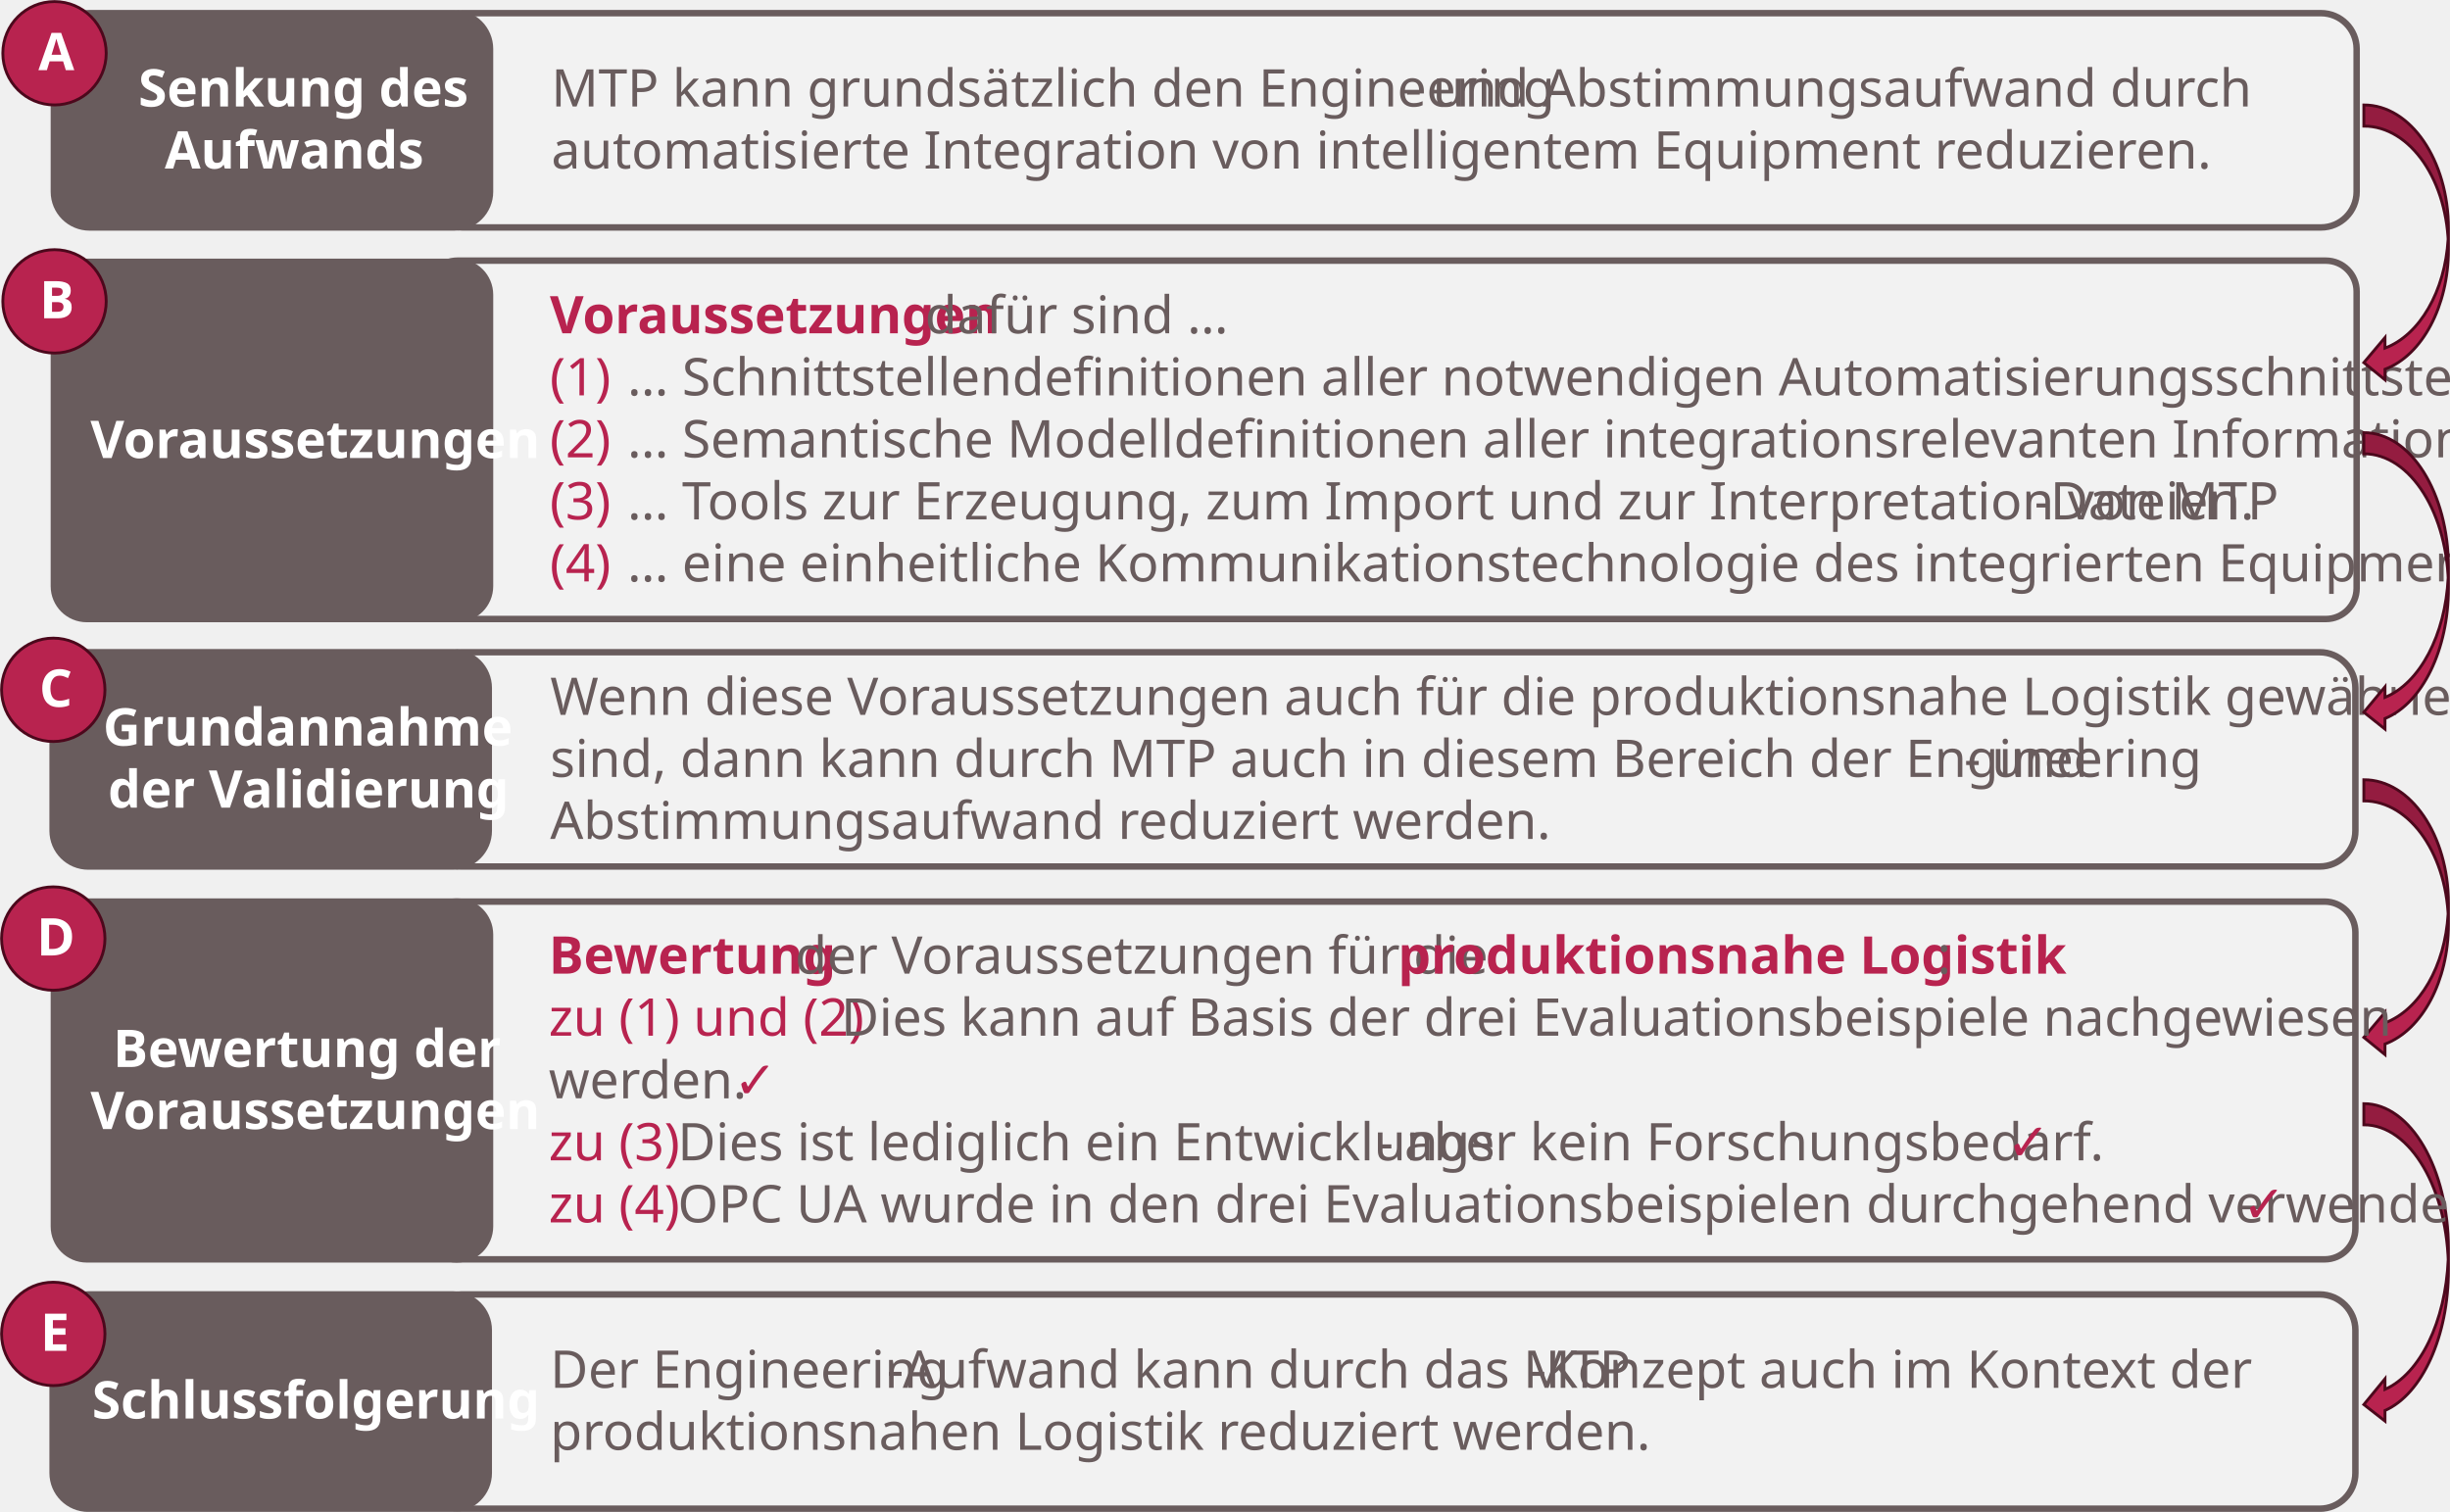
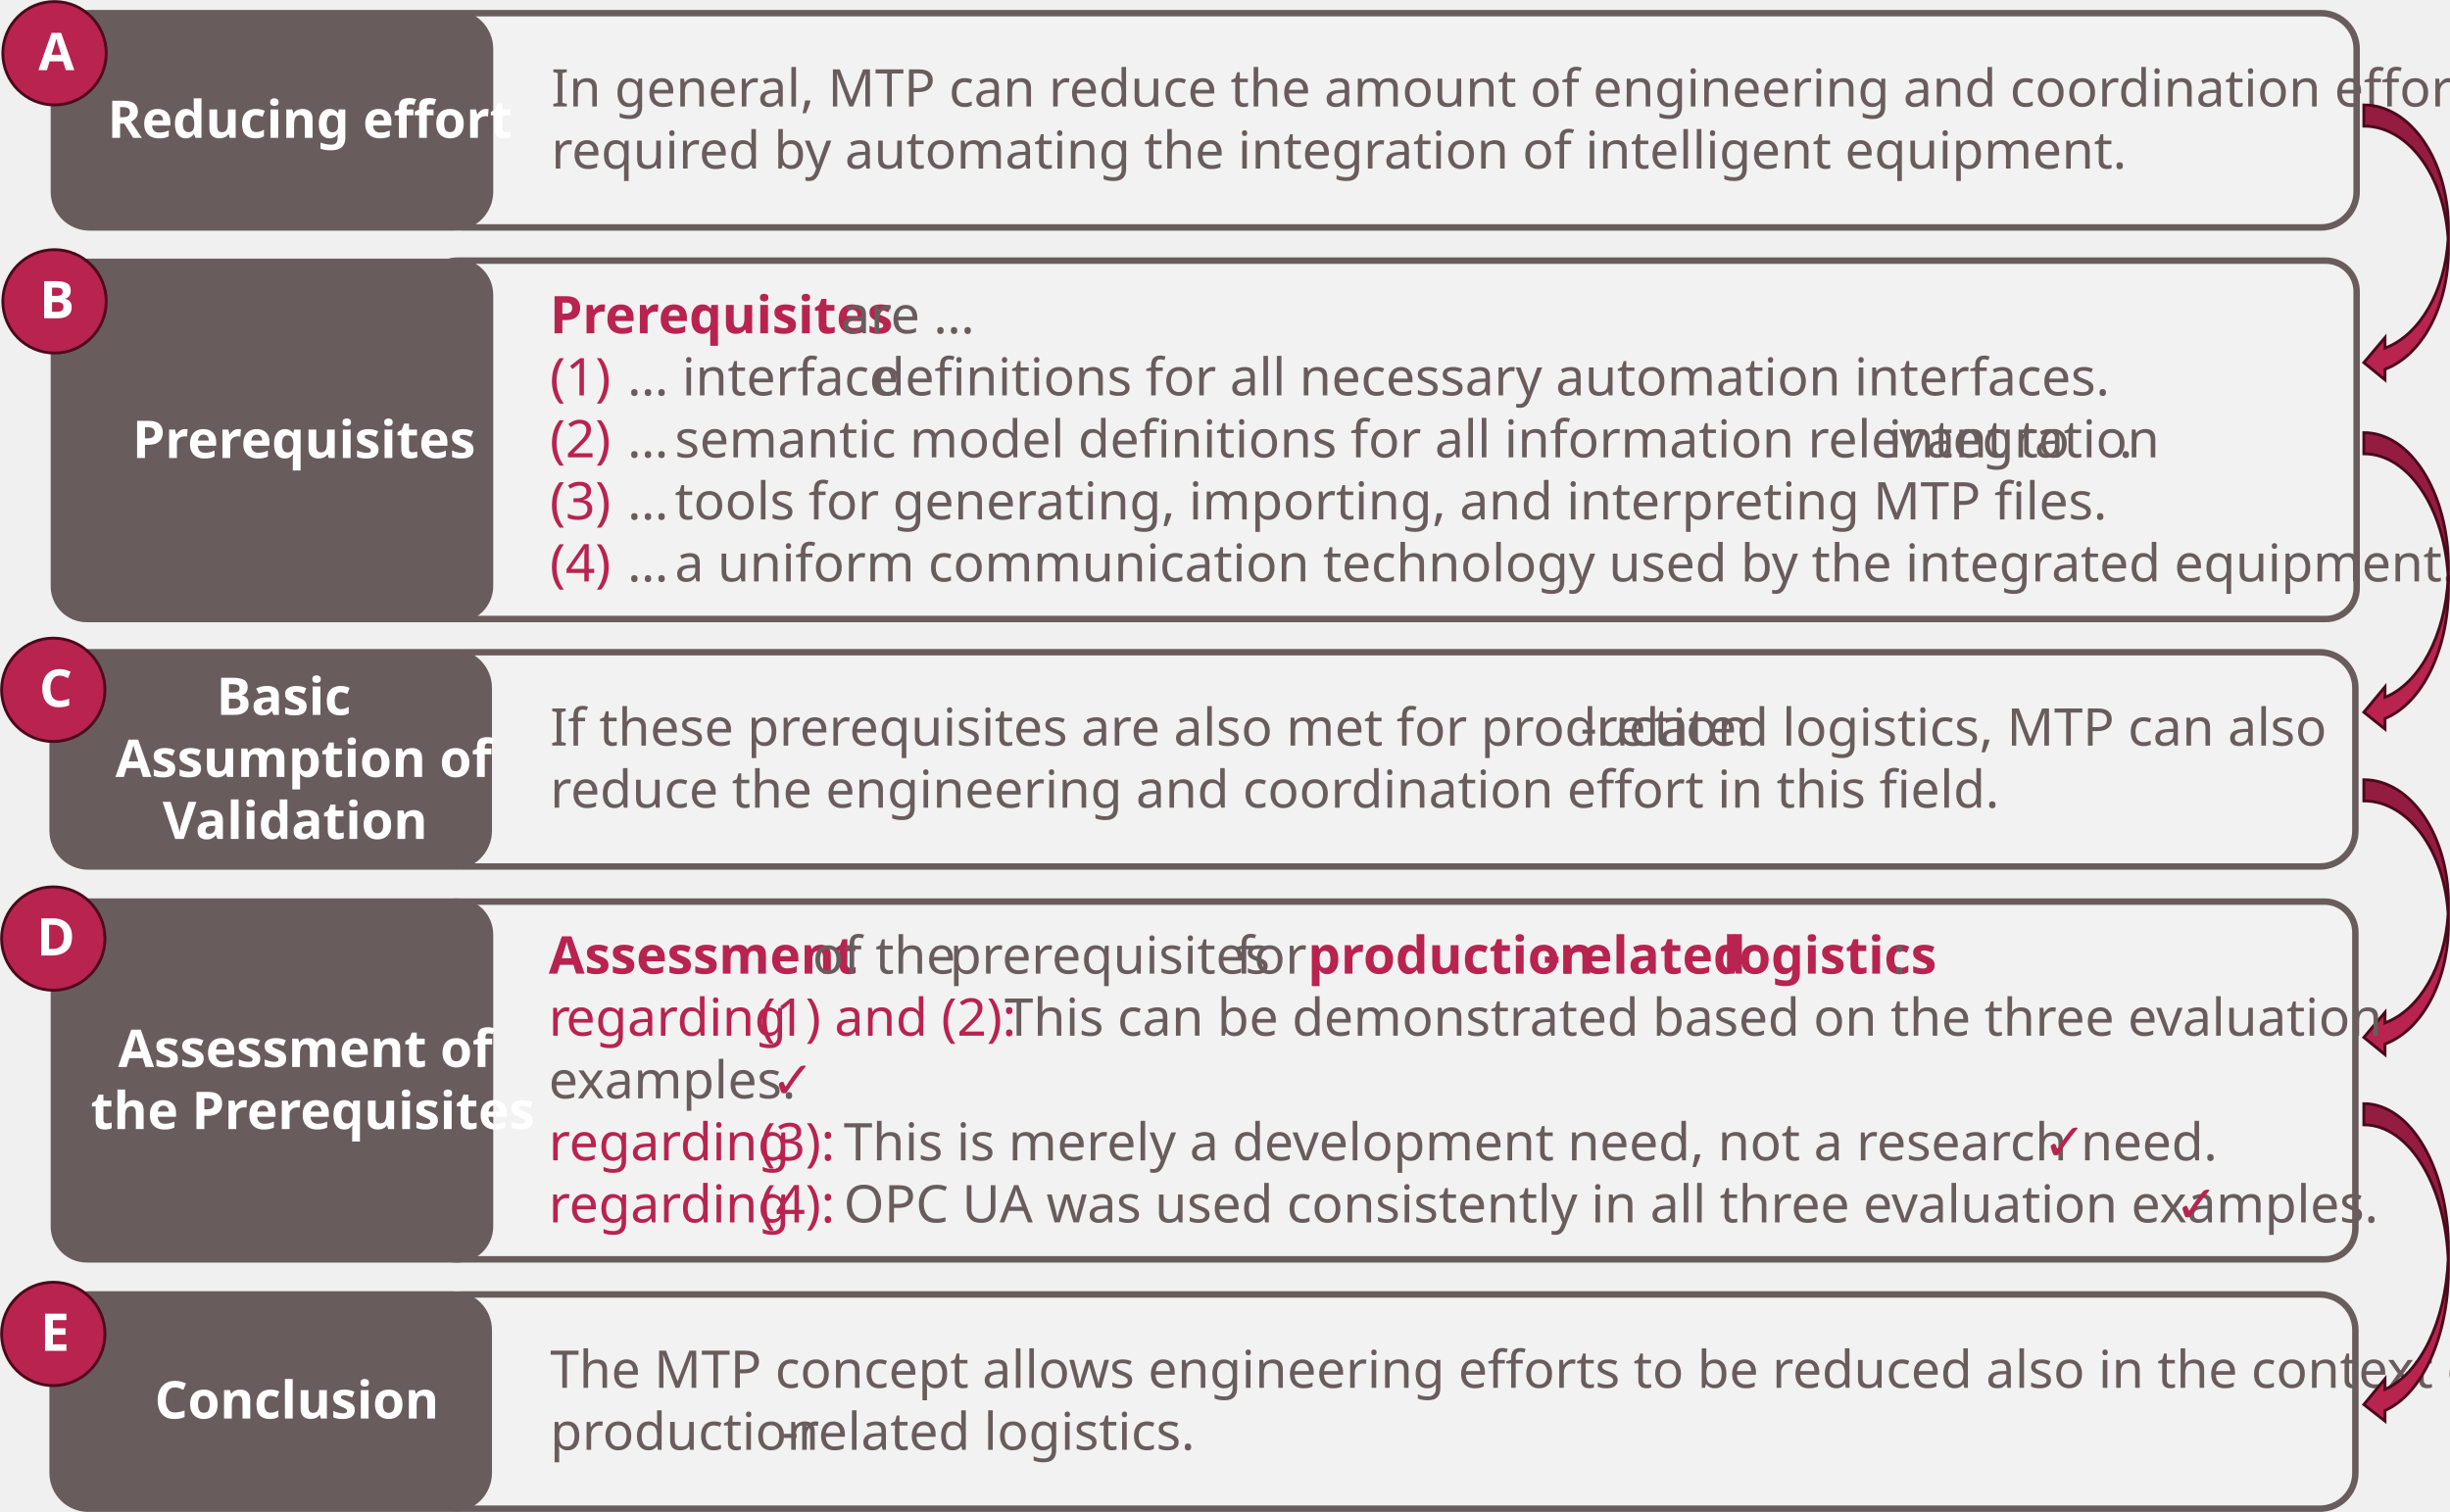
- <svg xmlns="http://www.w3.org/2000/svg" width="3910" height="2413" xml:space="preserve" overflow="hidden" version="1.1" id="svg67">
-   <defs id="defs67" />
-   <g transform="translate(-43 -6)" id="g67">
-     <path d="M724 471.188C724 444.022 746.022 422 773.188 422L3754.81 422C3781.98 422 3804 444.022 3804 471.188L3804 944.812C3804 971.978 3781.98 994 3754.81 994L773.188 994C746.022 994 724 971.978 724 944.812Z" stroke="#695C5D" stroke-width="10.312" stroke-miterlimit="8" fill="#F2F2F2" fill-rule="evenodd" id="path1" />
-     <text fill="#B8234F" font-family="Calibri,Calibri_MSFontService,sans-serif" font-weight="700" font-size="83" transform="matrix(1 0 0 1 920.517 538)" id="text1">Voraussetzungen</text>
-     <text fill="#695C5D" font-family="Calibri,Calibri_MSFontService,sans-serif" font-weight="400" font-size="83" transform="matrix(1 0 0 1 1519.15 538)" id="text2">dafür sind …</text>
-     <text fill="#B8234F" font-family="Calibri,Calibri_MSFontService,sans-serif" font-weight="400" font-size="83" transform="matrix(1 0 0 1 920.517 637)" id="text3">(1)</text>
-     <text fill="#695C5D" font-family="Calibri,Calibri_MSFontService,sans-serif" font-weight="400" font-size="83" transform="matrix(1 0 0 1 1044.27 637)" id="text4">… Schnittstellendefinitionen aller notwendigen Automatisierungsschnittstellen.</text>
-     <text fill="#B8234F" font-family="Calibri,Calibri_MSFontService,sans-serif" font-weight="400" font-size="83" transform="matrix(1 0 0 1 920.517 736)" id="text5">(2)</text>
-     <text fill="#695C5D" font-family="Calibri,Calibri_MSFontService,sans-serif" font-weight="400" font-size="83" transform="matrix(1 0 0 1 1044.27 736)" id="text6">… Semantische Modelldefinitionen aller integrationsrelevanten Informationen.</text>
-     <text fill="#B8234F" font-family="Calibri,Calibri_MSFontService,sans-serif" font-weight="400" font-size="83" transform="matrix(1 0 0 1 920.517 835)" id="text7">(3)</text>
-     <text fill="#695C5D" font-family="Calibri,Calibri_MSFontService,sans-serif" font-weight="400" font-size="83" transform="matrix(1 0 0 1 1044.27 835)" id="text8">… Tools zur Erzeugung, zum Import und zur Interpretation von MTP</text>
-     <text fill="#695C5D" font-family="Calibri,Calibri_MSFontService,sans-serif" font-weight="400" font-size="83" transform="matrix(1 0 0 1 3289.8 835)" id="text9">-</text>
-     <text fill="#695C5D" font-family="Calibri,Calibri_MSFontService,sans-serif" font-weight="400" font-size="83" transform="matrix(1 0 0 1 3315.01 835)" id="text10">Dateien.</text>
-     <text fill="#B8234F" font-family="Calibri,Calibri_MSFontService,sans-serif" font-weight="400" font-size="83" transform="matrix(1 0 0 1 920.517 934)" id="text11">(4)</text>
-     <text fill="#695C5D" font-family="Calibri,Calibri_MSFontService,sans-serif" font-weight="400" font-size="83" transform="matrix(1 0 0 1 1044.27 934)" id="text12">… eine einheitliche Kommunikationstechnologie des integrierten Equipments.</text>
-     <path d="M722 1104C722 1072.52 747.521 1047 779.002 1047L3745 1047C3776.48 1047 3802 1072.52 3802 1104L3802 1332C3802 1363.48 3776.48 1389 3745 1389L779.002 1389C747.521 1389 722 1363.48 722 1332Z" stroke="#695C5D" stroke-width="10.312" stroke-miterlimit="8" fill="#F2F2F2" fill-rule="evenodd" id="path12" />
-     <text fill="#695C5D" font-family="Calibri,Calibri_MSFontService,sans-serif" font-weight="400" font-size="83" transform="matrix(1 0 0 1 921.038 1147)" id="text13">Wenn diese Voraussetzungen auch für die produktionsnahe Logistik gewährleistet </text>
-     <text fill="#695C5D" font-family="Calibri,Calibri_MSFontService,sans-serif" font-weight="400" font-size="83" transform="matrix(1 0 0 1 921.038 1246)" id="text14">sind, dann kann durch MTP auch in diesem Bereich der Engineering</text>
-     <text fill="#695C5D" font-family="Calibri,Calibri_MSFontService,sans-serif" font-weight="400" font-size="83" transform="matrix(1 0 0 1 3177.48 1246)" id="text15">-</text>
-     <text fill="#695C5D" font-family="Calibri,Calibri_MSFontService,sans-serif" font-weight="400" font-size="83" transform="matrix(1 0 0 1 3221.6 1246)" id="text16">und </text>
-     <text fill="#695C5D" font-family="Calibri,Calibri_MSFontService,sans-serif" font-weight="400" font-size="83" transform="matrix(1 0 0 1 921.038 1345)" id="text17">Abstimmungsaufwand reduziert werden.</text>
-     <path d="M722 2129C722 2097.52 747.521 2072 779.002 2072L3745 2072C3776.48 2072 3802 2097.52 3802 2129L3802 2357C3802 2388.48 3776.48 2414 3745 2414L779.002 2414C747.521 2414 722 2388.48 722 2357Z" stroke="#695C5D" stroke-width="10.312" stroke-miterlimit="8" fill="#F2F2F2" fill-rule="evenodd" id="path17" />
-     <text fill="#695C5D" font-family="Calibri,Calibri_MSFontService,sans-serif" font-weight="400" font-size="83" transform="matrix(1 0 0 1 921.037 2221)" id="text18">Der Engineering</text>
-     <text fill="#695C5D" font-family="Calibri,Calibri_MSFontService,sans-serif" font-weight="400" font-size="83" transform="matrix(1 0 0 1 1458.43 2221)" id="text19">-</text>
-     <text fill="#695C5D" font-family="Calibri,Calibri_MSFontService,sans-serif" font-weight="400" font-size="83" transform="matrix(1 0 0 1 1483.64 2221)" id="text20">Aufwand kann durch das MTP</text>
-     <text fill="#695C5D" font-family="Calibri,Calibri_MSFontService,sans-serif" font-weight="400" font-size="83" transform="matrix(1 0 0 1 2484.09 2221)" id="text21">-</text>
-     <text fill="#695C5D" font-family="Calibri,Calibri_MSFontService,sans-serif" font-weight="400" font-size="83" transform="matrix(1 0 0 1 2509.3 2221)" id="text22">Konzept auch im Kontext der </text>
-     <text fill="#695C5D" font-family="Calibri,Calibri_MSFontService,sans-serif" font-weight="400" font-size="83" transform="matrix(1 0 0 1 921.037 2320)" id="text23">produktionsnahen Logistik reduziert werden.</text>
-     <path d="M724 84.003C724 52.521 749.521 27 781.002 27L3747 27C3778.48 27 3804 52.521 3804 84.003L3804 312C3804 343.482 3778.48 369.003 3747 369.003L781.002 369.003C749.521 369.003 724 343.482 724 312Z" stroke="#695C5D" stroke-width="10.312" stroke-miterlimit="8" fill="#F2F2F2" fill-rule="evenodd" id="path23" />
-     <text fill="#695C5D" font-family="Calibri,Calibri_MSFontService,sans-serif" font-weight="400" font-size="83" transform="matrix(1 0 0 1 922.812 176)" id="text24">MTP kann grundsätzlich den Engineering</text>
-     <text fill="#695C5D" font-family="Calibri,Calibri_MSFontService,sans-serif" font-weight="400" font-size="83" transform="matrix(1 0 0 1 2285.32 176)" id="text25">-</text>
-     <text fill="#695C5D" font-family="Calibri,Calibri_MSFontService,sans-serif" font-weight="400" font-size="83" transform="matrix(1 0 0 1 2329.44 176)" id="text26">und Abstimmungsaufwand durch </text>
-     <text fill="#695C5D" font-family="Calibri,Calibri_MSFontService,sans-serif" font-weight="400" font-size="83" transform="matrix(1 0 0 1 922.812 275)" id="text27">automatisierte Integration von intelligentem Equipment reduzieren.</text>
-     <path d="M129 84.001C129 52.52 154.52 27 186.001 27L767.999 27C799.48 27 825 52.52 825 84.001L825 311.999C825 343.48 799.48 369 767.999 369L186.001 369C154.52 369 129 343.48 129 311.999Z" stroke="#695C5D" stroke-width="10.312" stroke-miterlimit="8" fill="#695C5D" fill-rule="evenodd" id="path27" />
-     <text fill="#FFFFFF" font-family="Calibri,Calibri_MSFontService,sans-serif" font-weight="700" font-size="83" transform="matrix(1 0 0 1 263.747 176)" id="text28">Senkung des </text>
-     <text fill="#FFFFFF" font-family="Calibri,Calibri_MSFontService,sans-serif" font-weight="700" font-size="83" transform="matrix(1 0 0 1 305.937 275)" id="text29">Aufwands</text>
-     <path d="M129 476.423C129 447.47 152.47 424 181.423 424L772.577 424C801.529 424 825 447.47 825 476.423L825 941.577C825 970.53 801.529 994 772.577 994L181.423 994C152.47 994 129 970.53 129 941.577Z" stroke="#695C5D" stroke-width="10.312" stroke-miterlimit="8" fill="#695C5D" fill-rule="evenodd" id="path29" />
-     <text fill="#FFFFFF" font-family="Calibri,Calibri_MSFontService,sans-serif" font-weight="700" font-size="83" transform="matrix(1 0 0 1 187.366 737)" id="text30">Voraussetzungen</text>
-     <path d="M127 1104C127 1072.52 152.52 1047 184 1047L765.999 1047C797.48 1047 823 1072.52 823 1104L823 1332C823 1363.48 797.48 1389 765.999 1389L184 1389C152.52 1389 127 1363.48 127 1332Z" stroke="#695C5D" stroke-width="10.312" stroke-miterlimit="8" fill="#695C5D" fill-rule="evenodd" id="path30" />
-     <text fill="#FFFFFF" font-family="Calibri,Calibri_MSFontService,sans-serif" font-weight="700" font-size="83" transform="matrix(1 0 0 1 207.329 1196)" id="text31">Grundannahme </text>
-     <text fill="#FFFFFF" font-family="Calibri,Calibri_MSFontService,sans-serif" font-weight="700" font-size="83" transform="matrix(1 0 0 1 215.349 1295)" id="text32">der Validierung</text>
-     <path d="M127 2129C127 2097.52 152.52 2072 184 2072L765.999 2072C797.48 2072 823 2097.52 823 2129L823 2357C823 2388.48 797.48 2414 765.999 2414L184 2414C152.52 2414 127 2388.48 127 2357Z" stroke="#695C5D" stroke-width="10.312" stroke-miterlimit="8" fill="#695C5D" fill-rule="evenodd" id="path32" />
-     <text fill="#FFFFFF" font-family="Calibri,Calibri_MSFontService,sans-serif" font-weight="700" font-size="83" transform="matrix(1 0 0 1 189.831 2270)" id="text33">Schlussfolgerung</text>
-     <path d="M47.5 91C47.5 45.437 84.436 8.5 130 8.5 175.563 8.5 212.5 45.437 212.5 91 212.5 136.564 175.563 173.5 130 173.5 84.436 173.5 47.5 136.564 47.5 91Z" stroke="#4C081C" stroke-width="4.583" stroke-miterlimit="8" fill="#B8234F" fill-rule="evenodd" id="path33" />
-     <text fill="#FFFFFF" font-family="Calibri,Calibri_MSFontService,sans-serif" font-weight="700" font-size="83" transform="matrix(1 0 0 1 104.305 118)" id="text34">A</text>
-     <path d="M47.5 487C47.5 441.437 84.436 404.5 130 404.5 175.563 404.5 212.5 441.437 212.5 487 212.5 532.564 175.563 569.5 130 569.5 84.436 569.5 47.5 532.564 47.5 487Z" stroke="#4C081C" stroke-width="4.583" stroke-miterlimit="8" fill="#B8234F" fill-rule="evenodd" id="path34" />
-     <text fill="#FFFFFF" font-family="Calibri,Calibri_MSFontService,sans-serif" font-weight="700" font-size="83" transform="matrix(1 0 0 1 106.024 514)" id="text35">B</text>
-     <path d="M45.5 1107C45.5 1061.44 82.436 1024.5 128 1024.5 173.563 1024.5 210.5 1061.44 210.5 1107 210.5 1152.56 173.563 1189.5 128 1189.5 82.436 1189.5 45.5 1152.56 45.5 1107Z" stroke="#4C081C" stroke-width="4.583" stroke-miterlimit="8" fill="#B8234F" fill-rule="evenodd" id="path35" />
-     <text fill="#FFFFFF" font-family="Calibri,Calibri_MSFontService,sans-serif" font-weight="700" font-size="83" transform="matrix(1 0 0 1 105.682 1134)" id="text36">C</text>
-     <path d="M45.5 2135C45.5 2089.44 82.436 2052.5 128 2052.5 173.563 2052.5 210.5 2089.44 210.5 2135 210.5 2180.56 173.563 2217.5 128 2217.5 82.436 2217.5 45.5 2180.56 45.5 2135Z" stroke="#4C081C" stroke-width="4.583" stroke-miterlimit="8" fill="#B8234F" fill-rule="evenodd" id="path36" />
-     <text fill="#FFFFFF" font-family="Calibri,Calibri_MSFontService,sans-serif" font-weight="700" font-size="83" transform="matrix(1 0 0 1 107.401 2162)" id="text37">E</text>
-     <path d="M3815.5 584.75 3849.25 544.739 3849.25 561.614C3904.71 540.696 3945.1 470.927 3950 387.563 3955.64 483.465 3913.06 571.3 3849.25 595.363L3849.25 612.239Z" fill="#B8234F" fill-rule="evenodd" id="path37" />
-     <path d="M3950.5 404.438C3950.5 295.534 3890.06 207.25 3815.5 207.25L3815.5 173.5C3890.06 173.5 3950.5 261.784 3950.5 370.687Z" fill="#941C40" fill-rule="evenodd" id="path38" />
-     <path d="M3950.5 404.438C3950.5 295.534 3890.06 207.25 3815.5 207.25L3815.5 173.5C3890.06 173.5 3950.5 261.784 3950.5 370.687L3950.5 404.438C3950.5 494.355 3908.85 572.884 3849.25 595.364L3849.25 612.239 3815.5 584.75 3849.25 544.739 3849.25 561.614C3904.71 540.696 3945.1 470.927 3950 387.563" stroke="#4C081C" stroke-width="4.583" stroke-miterlimit="8" fill="none" fill-rule="evenodd" id="path39" />
-     <path d="M3815.5 1142.75 3849.25 1102.18 3849.25 1119.06C3905.05 1096.15 3945.55 1019.43 3950.08 928.063 3955.23 1031.97 3912.71 1126.75 3849.25 1152.81L3849.25 1169.68Z" fill="#B8234F" fill-rule="evenodd" id="path40" />
-     <path d="M3950.5 944.937C3950.5 826.369 3890.06 730.25 3815.5 730.25L3815.5 696.5C3890.06 696.5 3950.5 792.619 3950.5 911.188Z" fill="#941C40" fill-rule="evenodd" id="path41" />
-     <path d="M3950.5 944.937C3950.5 826.369 3890.06 730.25 3815.5 730.25L3815.5 696.5C3890.06 696.5 3950.5 792.619 3950.5 911.188L3950.5 944.937C3950.5 1042.83 3908.85 1128.33 3849.25 1152.81L3849.25 1169.68 3815.5 1142.75 3849.25 1102.18 3849.25 1119.06C3905.05 1096.15 3945.55 1019.43 3950.08 928.063" stroke="#4C081C" stroke-width="4.583" stroke-miterlimit="8" fill="none" fill-rule="evenodd" id="path42" />
-     <path d="M3815.5 1661.75 3849.25 1621.74 3849.25 1638.61C3904.71 1617.7 3945.1 1547.93 3950 1464.56 3955.64 1560.46 3913.06 1648.3 3849.25 1672.36L3849.25 1689.24Z" fill="#B8234F" fill-rule="evenodd" id="path43" />
-     <path d="M3950.5 1481.44C3950.5 1372.53 3890.06 1284.25 3815.5 1284.25L3815.5 1250.5C3890.06 1250.5 3950.5 1338.78 3950.5 1447.69Z" fill="#941C40" fill-rule="evenodd" id="path44" />
-     <path d="M3950.5 1481.44C3950.5 1372.53 3890.06 1284.25 3815.5 1284.25L3815.5 1250.5C3890.06 1250.5 3950.5 1338.78 3950.5 1447.69L3950.5 1481.44C3950.5 1571.35 3908.85 1649.88 3849.25 1672.36L3849.25 1689.24 3815.5 1661.75 3849.25 1621.74 3849.25 1638.61C3904.71 1617.7 3945.1 1547.93 3950 1464.56" stroke="#4C081C" stroke-width="4.583" stroke-miterlimit="8" fill="none" fill-rule="evenodd" id="path45" />
-     <path d="M3815.5 2247.75 3849.25 2206.64 3849.25 2223.52C3905.33 2198.67 3945.92 2115.2 3950.14 2016.06 3954.89 2127.74 3912.43 2229.27 3849.25 2257.27L3849.25 2274.14Z" fill="#B8234F" fill-rule="evenodd" id="path46" />
-     <path d="M3950.5 2032.94C3950.5 1904.98 3890.06 1801.25 3815.5 1801.25L3815.5 1767.5C3890.06 1767.5 3950.5 1871.23 3950.5 1999.19Z" fill="#941C40" fill-rule="evenodd" id="path47" />
-     <path d="M3950.5 2032.94C3950.5 1904.98 3890.06 1801.25 3815.5 1801.25L3815.5 1767.5C3890.06 1767.5 3950.5 1871.23 3950.5 1999.19L3950.5 2032.94C3950.5 2138.59 3908.85 2230.86 3849.25 2257.27L3849.25 2274.14 3815.5 2247.75 3849.25 2206.64 3849.25 2223.52C3905.33 2198.67 3945.92 2115.2 3950.14 2016.06" stroke="#4C081C" stroke-width="4.583" stroke-miterlimit="8" fill="none" fill-rule="evenodd" id="path48" />
-     <path d="M722 1494.1C722 1466.98 743.983 1445 771.1 1445L3752.9 1445C3780.02 1445 3802 1466.98 3802 1494.1L3802 1966.9C3802 1994.02 3780.02 2016 3752.9 2016L771.1 2016C743.983 2016 722 1994.02 722 1966.9Z" stroke="#695C5D" stroke-width="10.312" stroke-miterlimit="8" fill="#F2F2F2" fill-rule="evenodd" id="path49" />
-     <text fill="#B8234F" font-family="Calibri,Calibri_MSFontService,sans-serif" font-weight="700" font-size="83" transform="matrix(1 0 0 1 918.742 1560)" id="text49">Bewertung</text>
-     <text fill="#695C5D" font-family="Calibri,Calibri_MSFontService,sans-serif" font-weight="400" font-size="83" transform="matrix(1 0 0 1 1311.85 1560)" id="text50">der Voraussetzungen für die </text>
-     <text fill="#B8234F" font-family="Calibri,Calibri_MSFontService,sans-serif" font-weight="700" font-size="83" transform="matrix(1 0 0 1 2273.97 1560)" id="text51">produktionsnahe Logistik</text>
-     <text fill="#695C5D" font-family="Calibri,Calibri_MSFontService,sans-serif" font-weight="400" font-size="83" transform="matrix(1 0 0 1 3134.44 1560)" id="text52">:</text>
-     <text fill="#B8234F" font-family="Calibri,Calibri_MSFontService,sans-serif" font-weight="400" font-size="83" transform="matrix(1 0 0 1 918.742 1659)" id="text53">zu (1) und (2)</text>
-     <text fill="#695C5D" font-family="Calibri,Calibri_MSFontService,sans-serif" font-weight="400" font-size="83" transform="matrix(1 0 0 1 1385.26 1659)" id="text54">Dies kann auf Basis der drei Evaluationsbeispiele nachgewiesen </text>
-     <text fill="#695C5D" font-family="Calibri,Calibri_MSFontService,sans-serif" font-weight="400" font-size="83" transform="matrix(1 0 0 1 918.742 1759)" id="text55">werden. </text>
-     <text fill="#B8234F" font-family="Segoe UI Symbol,Segoe UI Symbol_MSFontService,sans-serif" font-weight="700" font-size="83" transform="matrix(1 0 0 1 1213.66 1759)" id="text56">✓</text>
-     <text fill="#B8234F" font-family="Calibri,Calibri_MSFontService,sans-serif" font-weight="400" font-size="83" transform="matrix(1 0 0 1 918.742 1858)" id="text57">zu (3)</text>
-     <text fill="#695C5D" font-family="Calibri,Calibri_MSFontService,sans-serif" font-weight="400" font-size="83" transform="matrix(1 0 0 1 1124.58 1858)" id="text58">Dies ist lediglich ein Entwicklungs</text>
-     <text fill="#695C5D" font-family="Calibri,Calibri_MSFontService,sans-serif" font-weight="400" font-size="83" transform="matrix(1 0 0 1 2240.09 1858)" id="text59">-</text>
-     <text fill="#695C5D" font-family="Calibri,Calibri_MSFontService,sans-serif" font-weight="400" font-size="83" transform="matrix(1 0 0 1 2284.21 1858)" id="text60">aber kein Forschungsbedarf. </text>
-     <text fill="#B8234F" font-family="Segoe UI Symbol,Segoe UI Symbol_MSFontService,sans-serif" font-weight="700" font-size="83" transform="matrix(1 0 0 1 3245.2 1858)" id="text61">✓</text>
-     <text fill="#B8234F" font-family="Calibri,Calibri_MSFontService,sans-serif" font-weight="400" font-size="83" transform="matrix(1 0 0 1 918.742 1957)" id="text62">zu (4)</text>
-     <text fill="#695C5D" font-family="Calibri,Calibri_MSFontService,sans-serif" font-weight="400" font-size="83" transform="matrix(1 0 0 1 1124.58 1957)" id="text63">OPC UA wurde in den drei Evaluationsbeispielen durchgehend verwendet. </text>
-     <text fill="#B8234F" font-family="Segoe UI Symbol,Segoe UI Symbol_MSFontService,sans-serif" font-weight="700" font-size="83" transform="matrix(1 0 0 1 3621.46 1957)" id="text64">✓</text>
-     <path d="M129 1497.52C129 1468.51 152.512 1445 181.515 1445L772.485 1445C801.488 1445 825 1468.51 825 1497.52L825 1963.48C825 1992.49 801.488 2016 772.485 2016L181.515 2016C152.512 2016 129 1992.49 129 1963.48Z" stroke="#695C5D" stroke-width="10.312" stroke-miterlimit="8" fill="#695C5D" fill-rule="evenodd" id="path64" />
-     <text fill="#FFFFFF" font-family="Calibri,Calibri_MSFontService,sans-serif" font-weight="700" font-size="83" transform="matrix(1 0 0 1 223.368 1709)" id="text65">Bewertung der </text>
-     <text fill="#FFFFFF" font-family="Calibri,Calibri_MSFontService,sans-serif" font-weight="700" font-size="83" transform="matrix(1 0 0 1 187.366 1808)" id="text66">Voraussetzungen</text>
-     <path d="M45.5 1504C45.5 1458.44 82.436 1421.5 128 1421.5 173.563 1421.5 210.5 1458.44 210.5 1504 210.5 1549.56 173.563 1586.5 128 1586.5 82.436 1586.5 45.5 1549.56 45.5 1504Z" stroke="#4C081C" stroke-width="4.583" stroke-miterlimit="8" fill="#B8234F" fill-rule="evenodd" id="path66" />
-     <text fill="#FFFFFF" font-family="Calibri,Calibri_MSFontService,sans-serif" font-weight="700" font-size="83" transform="matrix(1 0 0 1 101.385 1531)" id="text67">D</text>
+ <svg xmlns="http://www.w3.org/2000/svg" width="3910" height="2413" xml:space="preserve" overflow="hidden">
+   <g transform="translate(-43 -6)">
+     <path d="M724 471.188C724 444.022 746.022 422 773.188 422L3754.81 422C3781.98 422 3804 444.022 3804 471.188L3804 944.812C3804 971.978 3781.98 994 3754.81 994L773.188 994C746.022 994 724 971.978 724 944.812Z" stroke="#695C5D" stroke-width="10.312" stroke-miterlimit="8" fill="#F2F2F2" fill-rule="evenodd" />
+     <text fill="#B8234F" font-family="Calibri,Calibri_MSFontService,sans-serif" font-weight="700" font-size="83" transform="matrix(1 0 0 1 920.517 538)">Prerequisites</text>
+     <text fill="#695C5D" font-family="Calibri,Calibri_MSFontService,sans-serif" font-weight="400" font-size="83" transform="matrix(1 0 0 1 1385.18 538)">are …</text>
+     <text fill="#B8234F" font-family="Calibri,Calibri_MSFontService,sans-serif" font-weight="400" font-size="83" transform="matrix(1 0 0 1 920.517 637)">(1)</text>
+     <text fill="#695C5D" font-family="Calibri,Calibri_MSFontService,sans-serif" font-weight="400" font-size="83" transform="matrix(1 0 0 1 1044.27 637)">… interface </text>
+     <text fill="#695C5D" font-family="Calibri,Calibri_MSFontService,sans-serif" font-weight="400" font-size="83" transform="matrix(1 0 0 1 1436.33 637)">definitions for all necessary automation interfaces. </text>
+     <text fill="#B8234F" font-family="Calibri,Calibri_MSFontService,sans-serif" font-weight="400" font-size="83" transform="matrix(1 0 0 1 920.517 736)">(2)</text>
+     <text fill="#695C5D" font-family="Calibri,Calibri_MSFontService,sans-serif" font-weight="400" font-size="83" transform="matrix(1 0 0 1 1044.27 736)">… </text>
+     <text fill="#695C5D" font-family="Calibri,Calibri_MSFontService,sans-serif" font-weight="400" font-size="83" transform="matrix(1 0 0 1 1119.89 736)">semantic model definitions for all information relevant to </text>
+     <text fill="#695C5D" font-family="Calibri,Calibri_MSFontService,sans-serif" font-weight="400" font-size="83" transform="matrix(1 0 0 1 3056.76 736)">integration</text>
+     <text fill="#695C5D" font-family="Calibri,Calibri_MSFontService,sans-serif" font-weight="400" font-size="83" transform="matrix(1 0 0 1 3424.48 736)">.</text>
+     <text fill="#B8234F" font-family="Calibri,Calibri_MSFontService,sans-serif" font-weight="400" font-size="83" transform="matrix(1 0 0 1 920.517 835)">(3)</text>
+     <text fill="#695C5D" font-family="Calibri,Calibri_MSFontService,sans-serif" font-weight="400" font-size="83" transform="matrix(1 0 0 1 1044.27 835)">… </text>
+     <text fill="#695C5D" font-family="Calibri,Calibri_MSFontService,sans-serif" font-weight="400" font-size="83" transform="matrix(1 0 0 1 1119.89 835)">tools for generating, importing, and interpreting MTP files.</text>
+     <text fill="#B8234F" font-family="Calibri,Calibri_MSFontService,sans-serif" font-weight="400" font-size="83" transform="matrix(1 0 0 1 920.517 934)">(4)</text>
+     <text fill="#695C5D" font-family="Calibri,Calibri_MSFontService,sans-serif" font-weight="400" font-size="83" transform="matrix(1 0 0 1 1044.27 934)">… </text>
+     <text fill="#695C5D" font-family="Calibri,Calibri_MSFontService,sans-serif" font-weight="400" font-size="83" transform="matrix(1 0 0 1 1119.89 934)">a uniform communication technology used by the integrated equipment.</text>
+     <path d="M722 1104C722 1072.52 747.521 1047 779.002 1047L3745 1047C3776.48 1047 3802 1072.52 3802 1104L3802 1332C3802 1363.48 3776.48 1389 3745 1389L779.002 1389C747.521 1389 722 1363.48 722 1332Z" stroke="#695C5D" stroke-width="10.312" stroke-miterlimit="8" fill="#F2F2F2" fill-rule="evenodd" />
+     <text fill="#695C5D" font-family="Calibri,Calibri_MSFontService,sans-serif" font-weight="400" font-size="83" transform="matrix(1 0 0 1 921.038 1196)">If these prerequisites are also met for production</text>
+     <text fill="#695C5D" font-family="Calibri,Calibri_MSFontService,sans-serif" font-weight="400" font-size="83" transform="matrix(1 0 0 1 2565.13 1196)">-</text>
+     <text fill="#695C5D" font-family="Calibri,Calibri_MSFontService,sans-serif" font-weight="400" font-size="83" transform="matrix(1 0 0 1 2590.33 1196)">related logistics, MTP can also </text>
+     <text fill="#695C5D" font-family="Calibri,Calibri_MSFontService,sans-serif" font-weight="400" font-size="83" transform="matrix(1 0 0 1 921.038 1295)">reduce the engineering and coordination effort in this field.</text>
+     <path d="M722 2129C722 2097.52 747.521 2072 779.002 2072L3745 2072C3776.48 2072 3802 2097.52 3802 2129L3802 2357C3802 2388.48 3776.48 2414 3745 2414L779.002 2414C747.521 2414 722 2388.48 722 2357Z" stroke="#695C5D" stroke-width="10.312" stroke-miterlimit="8" fill="#F2F2F2" fill-rule="evenodd" />
+     <text fill="#695C5D" font-family="Calibri,Calibri_MSFontService,sans-serif" font-weight="400" font-size="83" transform="matrix(1 0 0 1 921.037 2221)">The MTP concept allows engineering efforts to be reduced also in the context of </text>
+     <text fill="#695C5D" font-family="Calibri,Calibri_MSFontService,sans-serif" font-weight="400" font-size="83" transform="matrix(1 0 0 1 921.037 2320)">production</text>
+     <text fill="#695C5D" font-family="Calibri,Calibri_MSFontService,sans-serif" font-weight="400" font-size="83" transform="matrix(1 0 0 1 1290.96 2320)">-</text>
+     <text fill="#695C5D" font-family="Calibri,Calibri_MSFontService,sans-serif" font-weight="400" font-size="83" transform="matrix(1 0 0 1 1316.17 2320)">related logistics.</text>
+     <path d="M724 84.003C724 52.521 749.521 27 781.002 27L3747 27C3778.48 27 3804 52.521 3804 84.003L3804 312C3804 343.482 3778.48 369.003 3747 369.003L781.002 369.003C749.521 369.003 724 343.482 724 312Z" stroke="#695C5D" stroke-width="10.312" stroke-miterlimit="8" fill="#F2F2F2" fill-rule="evenodd" />
+     <text fill="#695C5D" font-family="Calibri,Calibri_MSFontService,sans-serif" font-weight="400" font-size="83" transform="matrix(1 0 0 1 922.812 176)">In general, MTP can reduce the amount of engineering and coordination effort </text>
+     <text fill="#695C5D" font-family="Calibri,Calibri_MSFontService,sans-serif" font-weight="400" font-size="83" transform="matrix(1 0 0 1 922.812 275)">required by automating the integration of intelligent equipment.</text>
+     <path d="M129 84.001C129 52.52 154.52 27 186.001 27L767.999 27C799.48 27 825 52.52 825 84.001L825 311.999C825 343.48 799.48 369 767.999 369L186.001 369C154.52 369 129 343.48 129 311.999Z" stroke="#695C5D" stroke-width="10.312" stroke-miterlimit="8" fill="#695C5D" fill-rule="evenodd" />
+     <text fill="#FFFFFF" font-family="Calibri,Calibri_MSFontService,sans-serif" font-weight="700" font-size="83" transform="matrix(1 0 0 1 214.637 226)">Reducing effort</text>
+     <path d="M129 476.423C129 447.47 152.47 424 181.423 424L772.577 424C801.529 424 825 447.47 825 476.423L825 941.577C825 970.53 801.529 994 772.577 994L181.423 994C152.47 994 129 970.53 129 941.577Z" stroke="#695C5D" stroke-width="10.312" stroke-miterlimit="8" fill="#695C5D" fill-rule="evenodd" />
+     <text fill="#FFFFFF" font-family="Calibri,Calibri_MSFontService,sans-serif" font-weight="700" font-size="83" transform="matrix(1 0 0 1 254.351 737)">Prerequisites</text>
+     <path d="M127 1104C127 1072.52 152.52 1047 184 1047L765.999 1047C797.48 1047 823 1072.52 823 1104L823 1332C823 1363.48 797.48 1389 765.999 1389L184 1389C152.52 1389 127 1363.48 127 1332Z" stroke="#695C5D" stroke-width="10.312" stroke-miterlimit="8" fill="#695C5D" fill-rule="evenodd" />
+     <text fill="#FFFFFF" font-family="Calibri,Calibri_MSFontService,sans-serif" font-weight="700" font-size="83" transform="matrix(1 0 0 1 388.359 1147)">Basic </text>
+     <text fill="#FFFFFF" font-family="Calibri,Calibri_MSFontService,sans-serif" font-weight="700" font-size="83" transform="matrix(1 0 0 1 227.254 1246)">Assumption of </text>
+     <text fill="#FFFFFF" font-family="Calibri,Calibri_MSFontService,sans-serif" font-weight="700" font-size="83" transform="matrix(1 0 0 1 302.513 1345)">Validation</text>
+     <path d="M127 2129C127 2097.52 152.52 2072 184 2072L765.999 2072C797.48 2072 823 2097.52 823 2129L823 2357C823 2388.48 797.48 2414 765.999 2414L184 2414C152.52 2414 127 2388.48 127 2357Z" stroke="#695C5D" stroke-width="10.312" stroke-miterlimit="8" fill="#695C5D" fill-rule="evenodd" />
+     <text fill="#FFFFFF" font-family="Calibri,Calibri_MSFontService,sans-serif" font-weight="700" font-size="83" transform="matrix(1 0 0 1 289.828 2270)">Conclusion</text>
+     <path d="M47.5 91C47.5 45.437 84.436 8.5 130 8.5 175.563 8.5 212.5 45.437 212.5 91 212.5 136.564 175.563 173.5 130 173.5 84.436 173.5 47.5 136.564 47.5 91Z" stroke="#4C081C" stroke-width="4.583" stroke-miterlimit="8" fill="#B8234F" fill-rule="evenodd" />
+     <text fill="#FFFFFF" font-family="Calibri,Calibri_MSFontService,sans-serif" font-weight="700" font-size="83" transform="matrix(1 0 0 1 104.305 118)">A</text>
+     <path d="M47.5 487C47.5 441.437 84.436 404.5 130 404.5 175.563 404.5 212.5 441.437 212.5 487 212.5 532.564 175.563 569.5 130 569.5 84.436 569.5 47.5 532.564 47.5 487Z" stroke="#4C081C" stroke-width="4.583" stroke-miterlimit="8" fill="#B8234F" fill-rule="evenodd" />
+     <text fill="#FFFFFF" font-family="Calibri,Calibri_MSFontService,sans-serif" font-weight="700" font-size="83" transform="matrix(1 0 0 1 106.024 514)">B</text>
+     <path d="M45.5 1107C45.5 1061.44 82.436 1024.5 128 1024.5 173.563 1024.5 210.5 1061.44 210.5 1107 210.5 1152.56 173.563 1189.5 128 1189.5 82.436 1189.5 45.5 1152.56 45.5 1107Z" stroke="#4C081C" stroke-width="4.583" stroke-miterlimit="8" fill="#B8234F" fill-rule="evenodd" />
+     <text fill="#FFFFFF" font-family="Calibri,Calibri_MSFontService,sans-serif" font-weight="700" font-size="83" transform="matrix(1 0 0 1 105.682 1134)">C</text>
+     <path d="M45.5 2135C45.5 2089.44 82.436 2052.5 128 2052.5 173.563 2052.5 210.5 2089.44 210.5 2135 210.5 2180.56 173.563 2217.5 128 2217.5 82.436 2217.5 45.5 2180.56 45.5 2135Z" stroke="#4C081C" stroke-width="4.583" stroke-miterlimit="8" fill="#B8234F" fill-rule="evenodd" />
+     <text fill="#FFFFFF" font-family="Calibri,Calibri_MSFontService,sans-serif" font-weight="700" font-size="83" transform="matrix(1 0 0 1 107.401 2162)">E</text>
+     <path d="M3815.5 584.75 3849.25 544.739 3849.25 561.614C3904.71 540.696 3945.1 470.927 3950 387.563 3955.64 483.465 3913.06 571.3 3849.25 595.363L3849.25 612.239Z" fill="#B8234F" fill-rule="evenodd" />
+     <path d="M3950.5 404.438C3950.5 295.534 3890.06 207.25 3815.5 207.25L3815.5 173.5C3890.06 173.5 3950.5 261.784 3950.5 370.687Z" fill="#941C40" fill-rule="evenodd" />
+     <path d="M3950.5 404.438C3950.5 295.534 3890.06 207.25 3815.5 207.25L3815.5 173.5C3890.06 173.5 3950.5 261.784 3950.5 370.687L3950.5 404.438C3950.5 494.355 3908.85 572.884 3849.25 595.364L3849.25 612.239 3815.5 584.75 3849.25 544.739 3849.25 561.614C3904.71 540.696 3945.1 470.927 3950 387.563" stroke="#4C081C" stroke-width="4.583" stroke-miterlimit="8" fill="none" fill-rule="evenodd" />
+     <path d="M3815.5 1142.75 3849.25 1102.18 3849.25 1119.06C3905.05 1096.15 3945.55 1019.43 3950.08 928.063 3955.23 1031.97 3912.71 1126.75 3849.25 1152.81L3849.25 1169.68Z" fill="#B8234F" fill-rule="evenodd" />
+     <path d="M3950.5 944.937C3950.5 826.369 3890.06 730.25 3815.5 730.25L3815.5 696.5C3890.06 696.5 3950.5 792.619 3950.5 911.188Z" fill="#941C40" fill-rule="evenodd" />
+     <path d="M3950.5 944.937C3950.5 826.369 3890.06 730.25 3815.5 730.25L3815.5 696.5C3890.06 696.5 3950.5 792.619 3950.5 911.188L3950.5 944.937C3950.5 1042.83 3908.85 1128.33 3849.25 1152.81L3849.25 1169.68 3815.5 1142.75 3849.25 1102.18 3849.25 1119.06C3905.05 1096.15 3945.55 1019.43 3950.08 928.063" stroke="#4C081C" stroke-width="4.583" stroke-miterlimit="8" fill="none" fill-rule="evenodd" />
+     <path d="M3815.5 1661.75 3849.25 1621.74 3849.25 1638.61C3904.71 1617.7 3945.1 1547.93 3950 1464.56 3955.64 1560.46 3913.06 1648.3 3849.25 1672.36L3849.25 1689.24Z" fill="#B8234F" fill-rule="evenodd" />
+     <path d="M3950.5 1481.44C3950.5 1372.53 3890.06 1284.25 3815.5 1284.25L3815.5 1250.5C3890.06 1250.5 3950.5 1338.78 3950.5 1447.69Z" fill="#941C40" fill-rule="evenodd" />
+     <path d="M3950.5 1481.44C3950.5 1372.53 3890.06 1284.25 3815.5 1284.25L3815.5 1250.5C3890.06 1250.5 3950.5 1338.78 3950.5 1447.69L3950.5 1481.44C3950.5 1571.35 3908.85 1649.88 3849.25 1672.36L3849.25 1689.24 3815.5 1661.75 3849.25 1621.74 3849.25 1638.61C3904.71 1617.7 3945.1 1547.93 3950 1464.56" stroke="#4C081C" stroke-width="4.583" stroke-miterlimit="8" fill="none" fill-rule="evenodd" />
+     <path d="M3815.5 2247.75 3849.25 2206.64 3849.25 2223.52C3905.33 2198.67 3945.92 2115.2 3950.14 2016.06 3954.89 2127.74 3912.43 2229.27 3849.25 2257.27L3849.25 2274.14Z" fill="#B8234F" fill-rule="evenodd" />
+     <path d="M3950.5 2032.94C3950.5 1904.98 3890.06 1801.25 3815.5 1801.25L3815.5 1767.5C3890.06 1767.5 3950.5 1871.23 3950.5 1999.19Z" fill="#941C40" fill-rule="evenodd" />
+     <path d="M3950.5 2032.94C3950.5 1904.98 3890.06 1801.25 3815.5 1801.25L3815.5 1767.5C3890.06 1767.5 3950.5 1871.23 3950.5 1999.19L3950.5 2032.94C3950.5 2138.59 3908.85 2230.86 3849.25 2257.27L3849.25 2274.14 3815.5 2247.75 3849.25 2206.64 3849.25 2223.52C3905.33 2198.67 3945.92 2115.2 3950.14 2016.06" stroke="#4C081C" stroke-width="4.583" stroke-miterlimit="8" fill="none" fill-rule="evenodd" />
+     <path d="M722 1494.1C722 1466.98 743.983 1445 771.1 1445L3752.9 1445C3780.02 1445 3802 1466.98 3802 1494.1L3802 1966.9C3802 1994.02 3780.02 2016 3752.9 2016L771.1 2016C743.983 2016 722 1994.02 722 1966.9Z" stroke="#695C5D" stroke-width="10.312" stroke-miterlimit="8" fill="#F2F2F2" fill-rule="evenodd" />
+     <text fill="#B8234F" font-family="Calibri,Calibri_MSFontService,sans-serif" font-weight="700" font-size="83" transform="matrix(1 0 0 1 918.742 1560)">Assessment</text>
+     <text fill="#695C5D" font-family="Calibri,Calibri_MSFontService,sans-serif" font-weight="400" font-size="83" transform="matrix(1 0 0 1 1339.65 1560)">of the </text>
+     <text fill="#695C5D" font-family="Calibri,Calibri_MSFontService,sans-serif" font-weight="400" font-size="83" transform="matrix(1 0 0 1 1558.51 1560)">prerequisites</text>
+     <text fill="#695C5D" font-family="Calibri,Calibri_MSFontService,sans-serif" font-weight="400" font-size="83" transform="matrix(1 0 0 1 2015.51 1560)">for </text>
+     <text fill="#B8234F" font-family="Calibri,Calibri_MSFontService,sans-serif" font-weight="700" font-size="83" transform="matrix(1 0 0 1 2130.07 1560)">production</text>
+     <text fill="#B8234F" font-family="Calibri,Calibri_MSFontService,sans-serif" font-weight="700" font-size="83" transform="matrix(1 0 0 1 2506.04 1560)">-</text>
+     <text fill="#B8234F" font-family="Calibri,Calibri_MSFontService,sans-serif" font-weight="700" font-size="83" transform="matrix(1 0 0 1 2531.25 1560)">related</text>
+     <text fill="#B8234F" font-family="Calibri,Calibri_MSFontService,sans-serif" font-weight="700" font-size="83" transform="matrix(1 0 0 1 2792.68 1560)">logistics</text>
+     <text fill="#695C5D" font-family="Calibri,Calibri_MSFontService,sans-serif" font-weight="400" font-size="83" transform="matrix(1 0 0 1 3063.33 1560)">:</text>
+     <text fill="#B8234F" font-family="Calibri,Calibri_MSFontService,sans-serif" font-weight="400" font-size="83" transform="matrix(1 0 0 1 918.742 1659)">r</text>
+     <text fill="#B8234F" font-family="Calibri,Calibri_MSFontService,sans-serif" font-weight="400" font-size="83" transform="matrix(1 0 0 1 946.311 1659)">egarding</text>
+     <text fill="#B8234F" font-family="Calibri,Calibri_MSFontService,sans-serif" font-weight="400" font-size="83" transform="matrix(1 0 0 1 1255.89 1659)">(1) and (2):</text>
+     <text fill="#695C5D" font-family="Calibri,Calibri_MSFontService,sans-serif" font-weight="400" font-size="83" transform="matrix(1 0 0 1 1646.05 1659)">This can be demonstrated based on the three evaluation </text>
+     <text fill="#695C5D" font-family="Calibri,Calibri_MSFontService,sans-serif" font-weight="400" font-size="83" transform="matrix(1 0 0 1 918.742 1759)">examples. </text>
+     <text fill="#B8234F" font-family="Segoe UI Symbol,Segoe UI Symbol_MSFontService,sans-serif" font-weight="700" font-size="83" transform="matrix(1 0 0 1 1273.52 1759)">✓</text>
+     <text fill="#B8234F" font-family="Calibri,Calibri_MSFontService,sans-serif" font-weight="400" font-size="83" transform="matrix(1 0 0 1 918.742 1858)">regarding</text>
+     <text fill="#B8234F" font-family="Calibri,Calibri_MSFontService,sans-serif" font-weight="400" font-size="83" transform="matrix(1 0 0 1 1255.89 1858)">(3):</text>
+     <text fill="#695C5D" font-family="Calibri,Calibri_MSFontService,sans-serif" font-weight="400" font-size="83" transform="matrix(1 0 0 1 1389.38 1858)">This is merely a development need, not a research need.</text>
+     <text fill="#B8234F" font-family="Segoe UI Symbol,Segoe UI Symbol_MSFontService,sans-serif" font-weight="700" font-size="83" transform="matrix(1 0 0 1 3303.31 1858)">✓</text>
+     <text fill="#B8234F" font-family="Calibri,Calibri_MSFontService,sans-serif" font-weight="400" font-size="83" transform="matrix(1 0 0 1 918.742 1957)">regarding</text>
+     <text fill="#B8234F" font-family="Calibri,Calibri_MSFontService,sans-serif" font-weight="400" font-size="83" transform="matrix(1 0 0 1 1255.89 1957)">(4):</text>
+     <text fill="#695C5D" font-family="Calibri,Calibri_MSFontService,sans-serif" font-weight="400" font-size="83" transform="matrix(1 0 0 1 1389.38 1957)">OPC UA was used consistently in all three evaluation examples. </text>
+     <text fill="#B8234F" font-family="Segoe UI Symbol,Segoe UI Symbol_MSFontService,sans-serif" font-weight="700" font-size="83" transform="matrix(1 0 0 1 3513.62 1957)">✓</text>
+     <path d="M129 1497.52C129 1468.51 152.512 1445 181.515 1445L772.485 1445C801.488 1445 825 1468.51 825 1497.52L825 1963.48C825 1992.49 801.488 2016 772.485 2016L181.515 2016C152.512 2016 129 1992.49 129 1963.48Z" stroke="#695C5D" stroke-width="10.312" stroke-miterlimit="8" fill="#695C5D" fill-rule="evenodd" />
+     <text fill="#FFFFFF" font-family="Calibri,Calibri_MSFontService,sans-serif" font-weight="700" font-size="83" transform="matrix(1 0 0 1 231.526 1709)">Assessment of </text>
+     <text fill="#FFFFFF" font-family="Calibri,Calibri_MSFontService,sans-serif" font-weight="700" font-size="83" transform="matrix(1 0 0 1 187.893 1808)">the Prerequisites</text>
+     <path d="M45.5 1504C45.5 1458.44 82.436 1421.5 128 1421.5 173.563 1421.5 210.5 1458.44 210.5 1504 210.5 1549.56 173.563 1586.5 128 1586.5 82.436 1586.5 45.5 1549.56 45.5 1504Z" stroke="#4C081C" stroke-width="4.583" stroke-miterlimit="8" fill="#B8234F" fill-rule="evenodd" />
+     <text fill="#FFFFFF" font-family="Calibri,Calibri_MSFontService,sans-serif" font-weight="700" font-size="83" transform="matrix(1 0 0 1 101.385 1531)">D</text>
  </g>
</svg>
